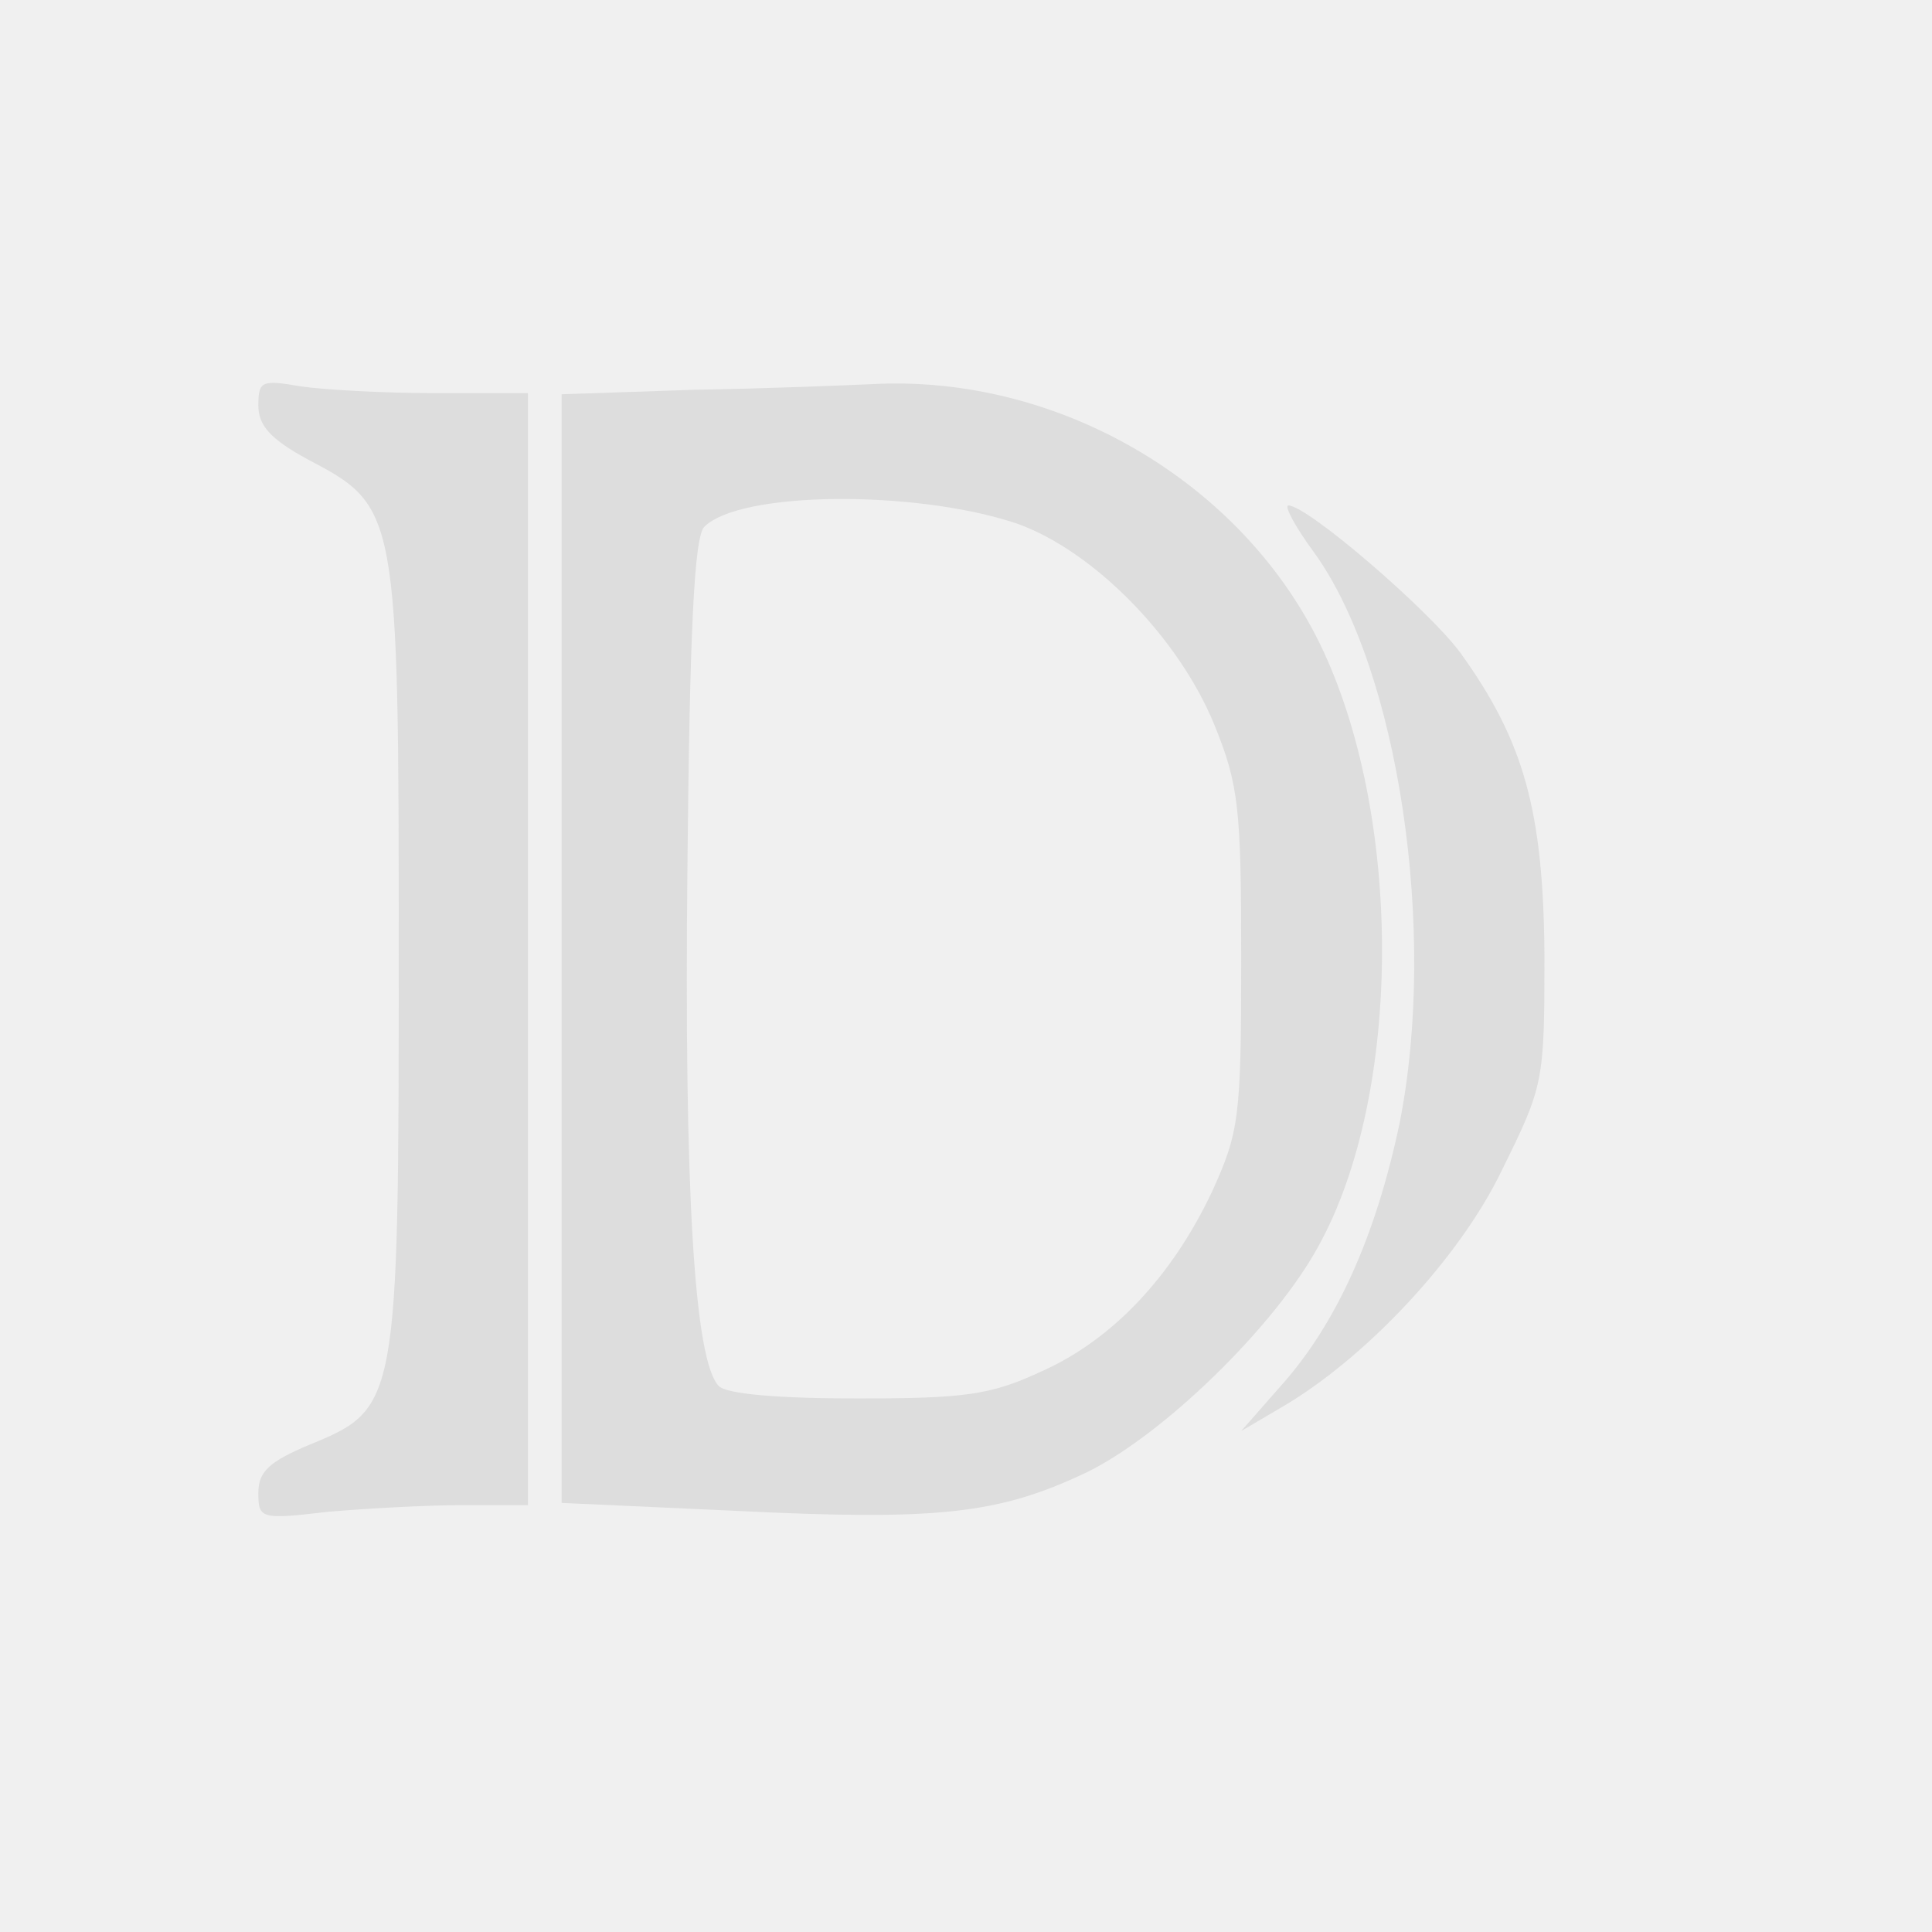
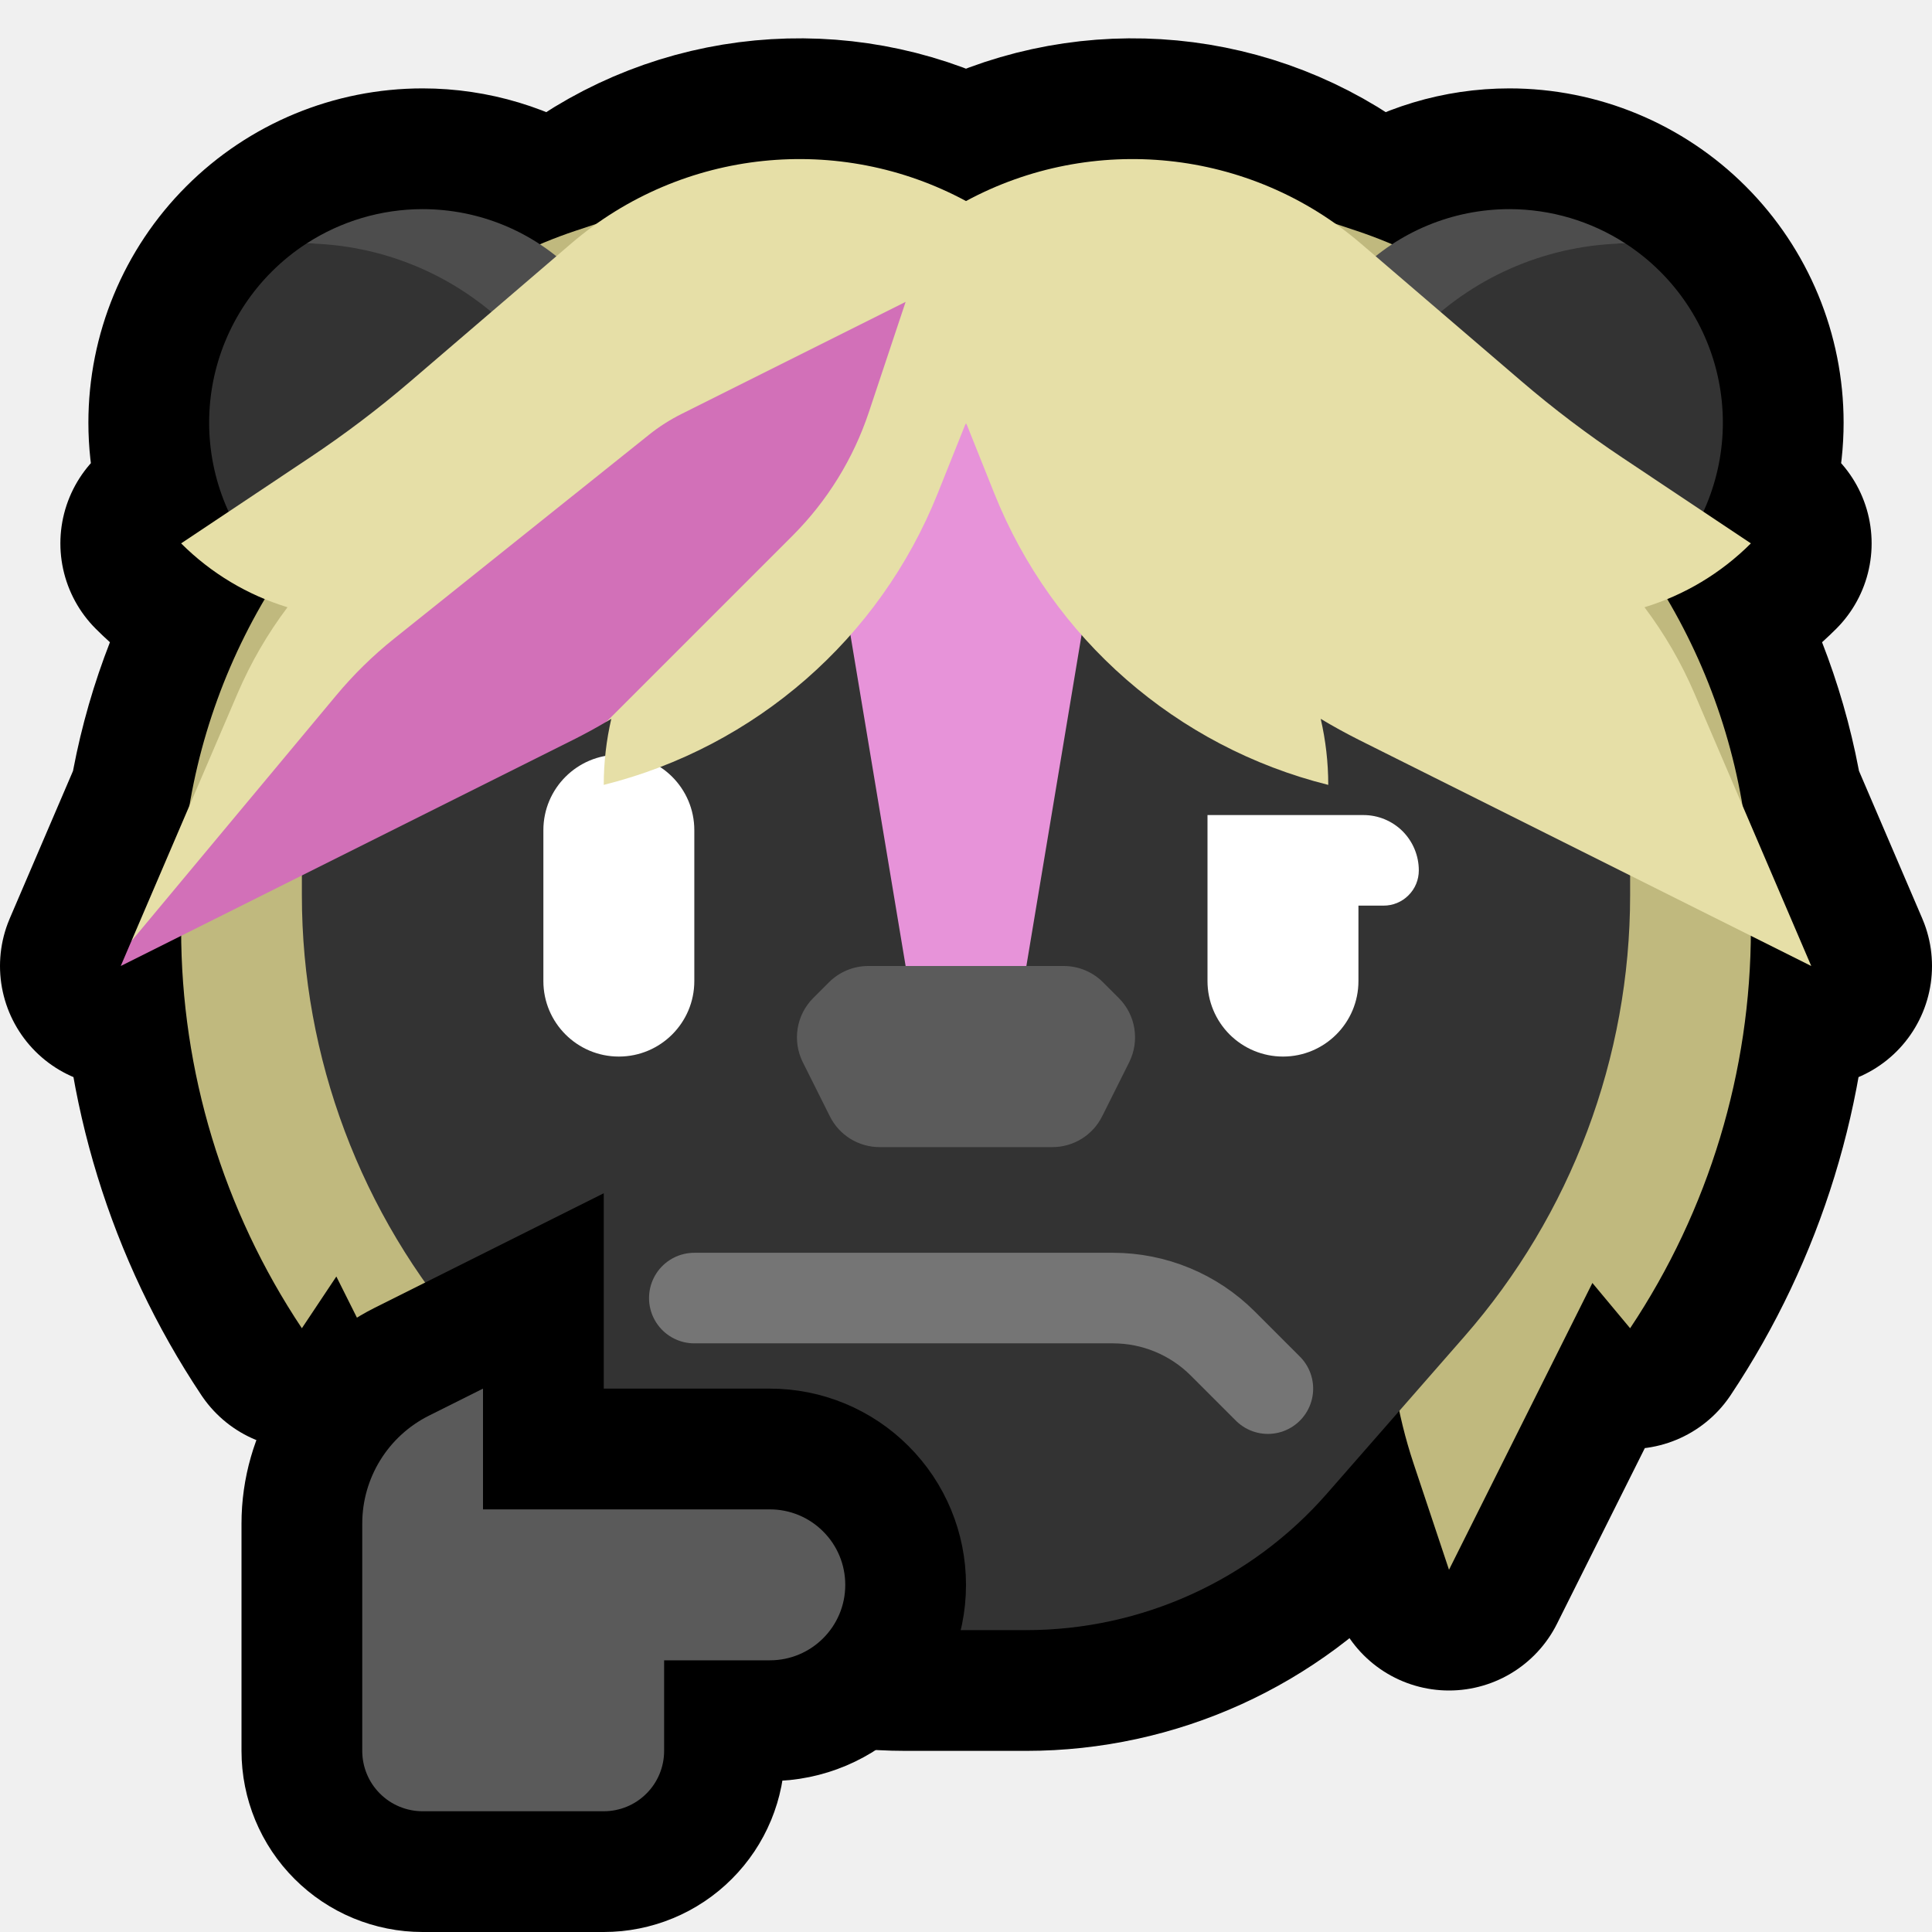
- <svg xmlns="http://www.w3.org/2000/svg" version="1.0" width="38pt" height="38pt" viewBox="0 0 172 172" preserveAspectRatio="xMidYMid meet">
-   <g transform="translate(0,172) scale(0.1,-0.1)" fill="#dddddd" stroke="none">
-     <path d="M230 1359 c0 -18 11 -30 44 -48 80 -42 81 -45 81 -441 0 -400 -1 -404 -79 -436 -36 -15 -46 -24 -46 -43 0 -23 2 -24 61 -17 34 3 88 6 120 6 l59 0 0 495 0 495 -82 0 c-46 0 -100 3 -120 6 -35 6 -38 5 -38 -17z" />
-     <path d="M618 1373 l-118 -4 0 -493 0 -494 154 -7 c181 -9 235 -3 313 34 68 33 168 130 207 202 75 136 75 384 1 536 -71 145 -234 240 -399 231 -23 -1 -94 -4 -158 -5z m287 -119 c68 -24 144 -101 176 -179 22 -54 24 -75 24 -210 0 -141 -2 -153 -26 -206 -36 -76 -89 -132 -152 -160 -45 -21 -68 -24 -164 -24 -71 0 -116 4 -123 11 -22 22 -31 175 -28 463 2 208 6 293 15 302 32 32 188 33 278 3z" />
-     <path d="M1170 1228 c75 -104 110 -337 76 -508 -21 -100 -56 -178 -105 -233 l-36 -41 34 20 c75 43 160 133 198 212 37 75 38 78 38 191 -1 129 -18 191 -75 270 -28 38 -136 131 -153 131 -4 0 6 -19 23 -42z" />
+ <svg xmlns="http://www.w3.org/2000/svg" width="38pt" height="38pt" viewBox="0 0 32 32" version="1.1" xml:space="preserve" style="fill-rule:evenodd;clip-rule:evenodd;stroke-linecap:round;stroke-linejoin:round;stroke-miterlimit:1.5;">
+   <rect id="skunkgirl_grace_thinking" x="0" y="0" width="32" height="32" style="fill:none;" />
+   <clipPath id="_clip1">
+     <rect x="0" y="0" width="32" height="32" />
+   </clipPath>
+   <g clip-path="url(#_clip1)">
+     <g id="outline">
+       <path d="M16,3.33c1.935,-1.044 4.314,-0.907 6.121,0.377l0.342,0.114c0.201,0.067 0.399,0.142 0.594,0.225c0.573,-0.377 1.247,-0.582 1.943,-0.582c0.937,0 1.836,0.372 2.499,1.035c0.001,0.001 0.001,0.001 0.002,0.002c0.663,0.663 1.035,1.562 1.035,2.499c0,0.514 -0.112,1.017 -0.323,1.476l0.787,0.524c0,0 0,0 0,0c-0.4,0.4 -0.872,0.712 -1.384,0.923c0.618,1.05 1.043,2.209 1.246,3.423l1.138,2.654l-1,-0.5c-0.021,2.314 -0.715,4.573 -2,6.5c0,0 0,0 0,0l-0.625,-0.75l-2.375,4.75c0,0 -0.311,-0.932 -0.586,-1.757c-0.095,-0.287 -0.175,-0.578 -0.237,-0.874l-1.199,1.37c-1.257,1.437 -3.073,2.261 -4.982,2.261c-0.652,0 -1.34,0 -1.992,0c-1.909,0 -3.725,-0.824 -4.982,-2.261l-1.199,-1.37c-0.062,0.296 -0.142,0.587 -0.237,0.874c-0.275,0.825 -0.586,1.757 -0.586,1.757l-2.429,-4.857l-0.571,0.857c0,0 0,0 0,0c-1.285,-1.927 -1.979,-4.186 -2,-6.5l-1,0.5l1.138,-2.654c0.203,-1.214 0.628,-2.373 1.246,-3.423c-0.512,-0.211 -0.984,-0.523 -1.384,-0.923c0,0 0,0 0,0l0.787,-0.524c-0.211,-0.459 -0.323,-0.962 -0.323,-1.476c0,-0.937 0.372,-1.836 1.035,-2.499c0.001,-0.001 0.001,-0.001 0.002,-0.002c0.663,-0.663 1.562,-1.035 2.499,-1.035c0.696,0 1.37,0.205 1.943,0.582c0.195,-0.083 0.393,-0.158 0.594,-0.225l0.342,-0.114c1.807,-1.284 4.186,-1.421 6.121,-0.377Z" style="fill:none;stroke:#000;stroke-width:4px;" />
+     </g>
+     <g id="emoji">
+       <path d="M24.036,9.893l0.964,-2.893c0,0 0,0 0.001,0.001c2.517,1.888 3.999,4.851 3.999,7.998c0,0.133 0,0.265 0,0.396c0,2.35 -0.696,4.649 -2,6.605c0,0 0,0 0,0l-0.625,-0.75l-2.375,4.75c0,0 -0.311,-0.932 -0.586,-1.757c-0.274,-0.823 -0.414,-1.686 -0.414,-2.554c0,-0.807 0,-1.689 0,-1.689l0,-2.8l-1,-1.2l1,-3l0,-4c0,0 0,0 0.001,0.001c0.367,0.275 0.713,0.574 1.035,0.892Zm-16.333,0.269c0.394,-0.42 0.827,-0.81 1.296,-1.161c0.001,-0.001 0.001,-0.001 0.001,-0.001l0,12.689c0,0.868 -0.14,1.731 -0.414,2.554c-0.275,0.825 -0.586,1.757 -0.586,1.757l-2.429,-4.857l-0.571,0.857c0,0 0,0 0,0c-1.304,-1.956 -2,-4.255 -2,-6.605c0,-0.131 0,-0.263 0,-0.396c0,-3.147 1.482,-6.11 3.999,-7.998c0.001,-0.001 0.001,-0.001 0.001,-0.001l0.703,3.162Zm8.297,-6.662l0.001,0c0.657,-0.329 1.382,-0.5 2.116,-0.5c0.372,0 0.776,0 1.115,0c0.509,0 1.014,0.082 1.497,0.243c0.535,0.178 1.25,0.417 1.734,0.578c0.357,0.119 0.706,0.264 1.044,0.432c0.592,0.297 1.493,0.747 1.493,0.747c0,0 0,0 0,0c-0.64,0.64 -1.509,1 -2.414,1l-1.586,0l-6,0c0,0 -5.586,0 -5.586,0c-0.905,0 -1.774,-0.36 -2.414,-1c0,0 0,0 0,0c0,0 0.901,-0.45 1.493,-0.747c0.338,-0.168 0.687,-0.313 1.044,-0.432c0.484,-0.161 1.199,-0.4 1.734,-0.578c0.483,-0.161 0.988,-0.243 1.497,-0.243c0.339,0 0.743,0 1.115,0c0.734,0 1.459,0.171 2.116,0.5l0.001,0Z" style="fill:#c0b97e;" />
+       <path d="M12.419,7c-1.967,0 -3.855,0.782 -5.246,2.173c-1.391,1.391 -2.173,3.279 -2.173,5.246c0,0.137 0,0.274 0,0.408c0,2.69 0.976,5.289 2.748,7.313c0.759,0.868 1.568,1.792 2.274,2.599c1.257,1.437 3.073,2.261 4.982,2.261c0.652,0 1.34,0 1.992,0c1.909,0 3.725,-0.824 4.982,-2.261c0.706,-0.807 1.515,-1.731 2.274,-2.599c1.772,-2.024 2.748,-4.623 2.748,-7.313c0,-0.134 0,-0.271 0,-0.408c0,-1.967 -0.782,-3.855 -2.173,-5.246c-1.391,-1.391 -3.279,-2.173 -5.246,-2.173c-2.309,0 -4.853,0 -7.162,0Z" style="fill:#333;" />
+       <path d="M14,5c0,0 0,3.223 0,4.493c0,0.338 0.028,0.674 0.083,1.007c0.24,1.44 0.917,5.5 0.917,5.5l0,1l2,0l0,-1c0,0 0.677,-4.06 0.917,-5.5c0.055,-0.333 0.083,-0.669 0.083,-1.007c0,-1.27 0,-4.493 0,-4.493l-4,0Z" style="fill:#e793d9;" />
+       <g>
+         <g>
+           <path d="M11.5,13.75c0,-0.69 -0.56,-1.25 -1.25,-1.25c-0.69,0 -1.25,0.56 -1.25,1.25c0,0.764 0,1.736 0,2.5c0,0.69 0.56,1.25 1.25,1.25c0.69,0 1.25,-0.56 1.25,-1.25c0,-0.764 0,-1.736 0,-2.5Z" style="fill:#fff;" />
+           <path d="M23.5,14.416c0,-0.243 -0.097,-0.476 -0.268,-0.648c-0.172,-0.171 -0.405,-0.268 -0.648,-0.268c-1.037,0 -2.584,0 -2.584,0c0,0 0,1.576 0,2.75c0,0.332 0.132,0.649 0.366,0.884c0.235,0.234 0.552,0.366 0.884,0.366c0.69,0 1.25,-0.56 1.25,-1.25c0,-0.625 0,-1.25 0,-1.25c0,0 0.198,0 0.417,0c0.155,0 0.303,-0.061 0.412,-0.171c0.11,-0.109 0.171,-0.257 0.171,-0.412c0,0 0,-0.001 0,-0.001Z" style="fill:#fff;" />
+         </g>
+         <path d="M11.5,21.5c0,0 4.757,0 6.934,0c0.683,0 1.337,0.271 1.819,0.753c0.374,0.374 0.747,0.747 0.747,0.747" style="fill:none;stroke:#757575;stroke-width:1.5px;" />
+         <path d="M13.297,17.594c-0.177,-0.355 -0.108,-0.783 0.173,-1.064c0.089,-0.089 0.18,-0.18 0.26,-0.26c0.173,-0.173 0.407,-0.27 0.652,-0.27c0.764,0 2.472,0 3.236,0c0.245,0 0.479,0.097 0.652,0.27c0.08,0.08 0.171,0.171 0.26,0.26c0.281,0.281 0.35,0.709 0.173,1.064c-0.143,0.285 -0.312,0.623 -0.448,0.896c-0.156,0.313 -0.476,0.51 -0.825,0.51c-0.76,0 -2.1,0 -2.86,0c-0.349,0 -0.669,-0.197 -0.825,-0.51c-0.136,-0.273 -0.305,-0.611 -0.448,-0.896Z" style="fill:#5b5b5b;" />
+       </g>
+       <g>
+         <g>
+           <path d="M22,7l-1,-1c0,0 0.692,-0.692 1.501,-1.501c0.663,-0.663 1.562,-1.035 2.499,-1.035c0.687,0 1.353,0.2 1.921,0.568c-1.228,0.019 -4.921,2.968 -4.921,2.968Z" style="fill:#4d4d4d;" />
+           <path d="M26.921,4.032c0.207,0.134 0.401,0.29 0.578,0.467c0.001,0.001 0.001,0.001 0.002,0.002c0.663,0.663 1.035,1.562 1.035,2.499c0,0.937 -0.372,1.836 -1.035,2.499c-0.809,0.809 -1.501,1.501 -1.501,1.501l-4,-4l1.533,-1.533c0.937,-0.937 2.16,-1.416 3.388,-1.435Z" style="fill:#333;" />
+         </g>
+         <g>
+           <path d="M10,7c0,0 -3.693,-2.949 -4.921,-2.968c0.568,-0.368 1.234,-0.568 1.921,-0.568c0.937,0 1.836,0.372 2.499,1.035c0.809,0.809 1.501,1.501 1.501,1.501l-1,1Z" style="fill:#4d4d4d;" />
+           <path d="M5.079,4.032c1.228,0.019 2.451,0.498 3.388,1.435c0.856,0.856 1.533,1.533 1.533,1.533l-4,4c0,0 -0.692,-0.692 -1.501,-1.501c-0.663,-0.663 -1.035,-1.562 -1.035,-2.499c0,-0.937 0.372,-1.836 1.035,-2.499c0.001,-0.001 0.001,-0.001 0.002,-0.002c0.177,-0.177 0.371,-0.333 0.578,-0.467Z" style="fill:#333;" />
+         </g>
+       </g>
+       <g>
+         <path d="M2.176,15.588l1.758,-4.101c0.219,-0.511 0.498,-0.991 0.828,-1.429c-0.659,-0.201 -1.266,-0.562 -1.762,-1.058c0,0 0,0 0,0c0,0 1.241,-0.827 2.126,-1.418c0.582,-0.388 1.14,-0.81 1.671,-1.265c0.665,-0.57 1.662,-1.425 2.663,-2.283c1.846,-1.582 4.452,-1.831 6.54,-0.704c2.088,-1.127 4.694,-0.878 6.54,0.704c1.001,0.858 1.998,1.713 2.663,2.283c0.531,0.455 1.089,0.877 1.671,1.265c0.885,0.591 2.126,1.418 2.126,1.418c0,0 0,0 0,0c-0.496,0.496 -1.103,0.857 -1.762,1.058c0.33,0.438 0.609,0.918 0.828,1.429c0.862,2.012 1.934,4.513 1.934,4.513c0,0 -5.737,-2.869 -7.495,-3.747c-0.214,-0.108 -0.424,-0.223 -0.63,-0.347c0.082,0.354 0.125,0.721 0.125,1.094c0,0 0,0 0,0c0,0 0,0 -0.001,0c-2.511,-0.628 -4.569,-2.424 -5.53,-4.827l-0.453,-1.132l-0.008,-0.014l-0.008,-0.016l-0.008,0.016l-0.008,0.014l-0.453,1.132c-0.961,2.403 -3.019,4.199 -5.53,4.827c-0.001,0 -0.001,0 -0.001,0c0,0 0,0 0,0c0,-0.373 0.043,-0.74 0.125,-1.094c-0.025,0.015 -0.051,0.03 -0.076,0.045c-2.652,0.106 -5.264,1.799 -7.873,3.637Z" style="fill:#e6dfa7;" />
+         <path d="M2.176,15.588l3.391,-4.068c0.288,-0.346 0.61,-0.662 0.962,-0.943c1.066,-0.853 3.441,-2.753 4.219,-3.375c0.167,-0.134 0.349,-0.25 0.541,-0.346c0.918,-0.46 3.711,-1.856 3.711,-1.856c0,0 -0.329,0.986 -0.609,1.827c-0.257,0.771 -0.69,1.472 -1.265,2.047l-3.077,3.077c-0.181,0.107 -0.366,0.208 -0.554,0.302c-1.758,0.878 -7.495,3.747 -7.495,3.747l0.176,-0.412Z" style="fill:#d270b8;" />
+       </g>
+       <path d="M8,23c0,0 -0.432,0.216 -0.894,0.447c-0.678,0.339 -1.106,1.032 -1.106,1.789c0,1.114 0,2.73 0,3.764c0,0.265 0.105,0.52 0.293,0.707c0.187,0.188 0.442,0.293 0.707,0.293c0.871,0 2.129,0 3,0c0.265,0 0.52,-0.105 0.707,-0.293c0.188,-0.187 0.293,-0.442 0.293,-0.707c0,-0.696 0,-1.5 0,-1.5c0,0 0.928,0 1.752,0c0.689,0 1.248,-0.559 1.248,-1.248c0,-0.001 0,-0.003 0,-0.004c0,-0.331 -0.131,-0.648 -0.366,-0.882c-0.234,-0.235 -0.551,-0.366 -0.882,-0.366c-1.758,0 -4.752,0 -4.752,0l0,-2Z" style="fill:none;stroke:#000;stroke-width:4px;stroke-linejoin:miter;stroke-miterlimit:2;" />
+       <path d="M8,23c0,0 -0.432,0.216 -0.894,0.447c-0.678,0.339 -1.106,1.032 -1.106,1.789c0,1.114 0,2.73 0,3.764c0,0.265 0.105,0.52 0.293,0.707c0.187,0.188 0.442,0.293 0.707,0.293c0.871,0 2.129,0 3,0c0.265,0 0.52,-0.105 0.707,-0.293c0.188,-0.187 0.293,-0.442 0.293,-0.707c0,-0.696 0,-1.5 0,-1.5c0,0 0.928,0 1.752,0c0.689,0 1.248,-0.559 1.248,-1.248c0,-0.001 0,-0.003 0,-0.004c0,-0.331 -0.131,-0.648 -0.366,-0.882c-0.234,-0.235 -0.551,-0.366 -0.882,-0.366c-1.758,0 -4.752,0 -4.752,0l0,-2Z" style="fill:#5a5a5a;" />
+     </g>
  </g>
</svg>
